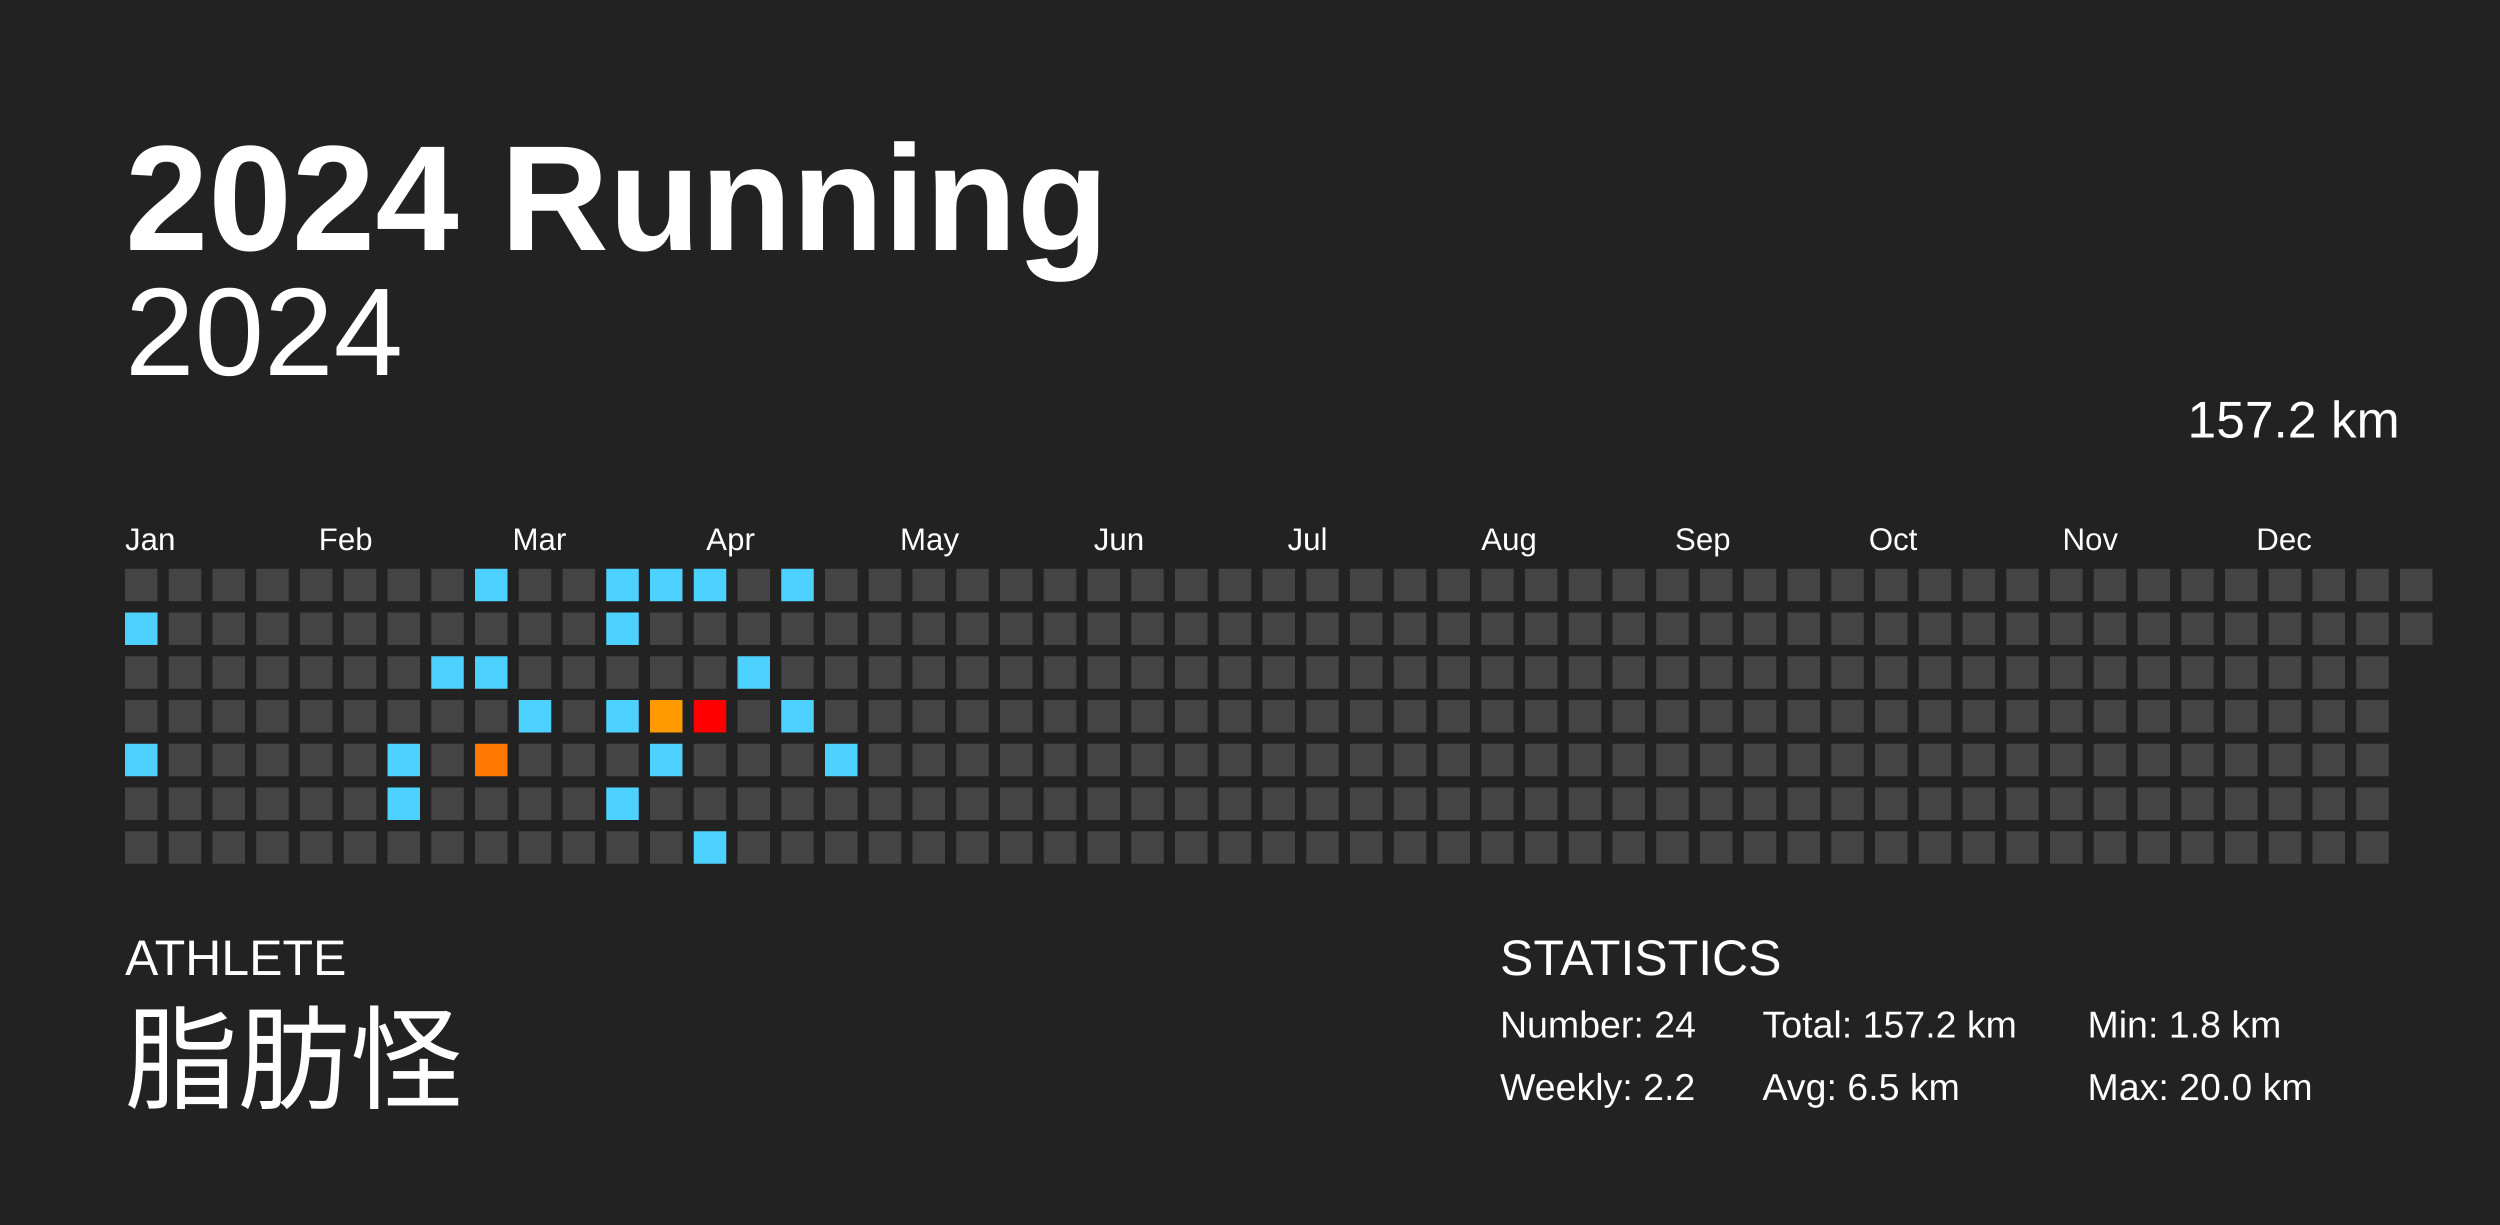
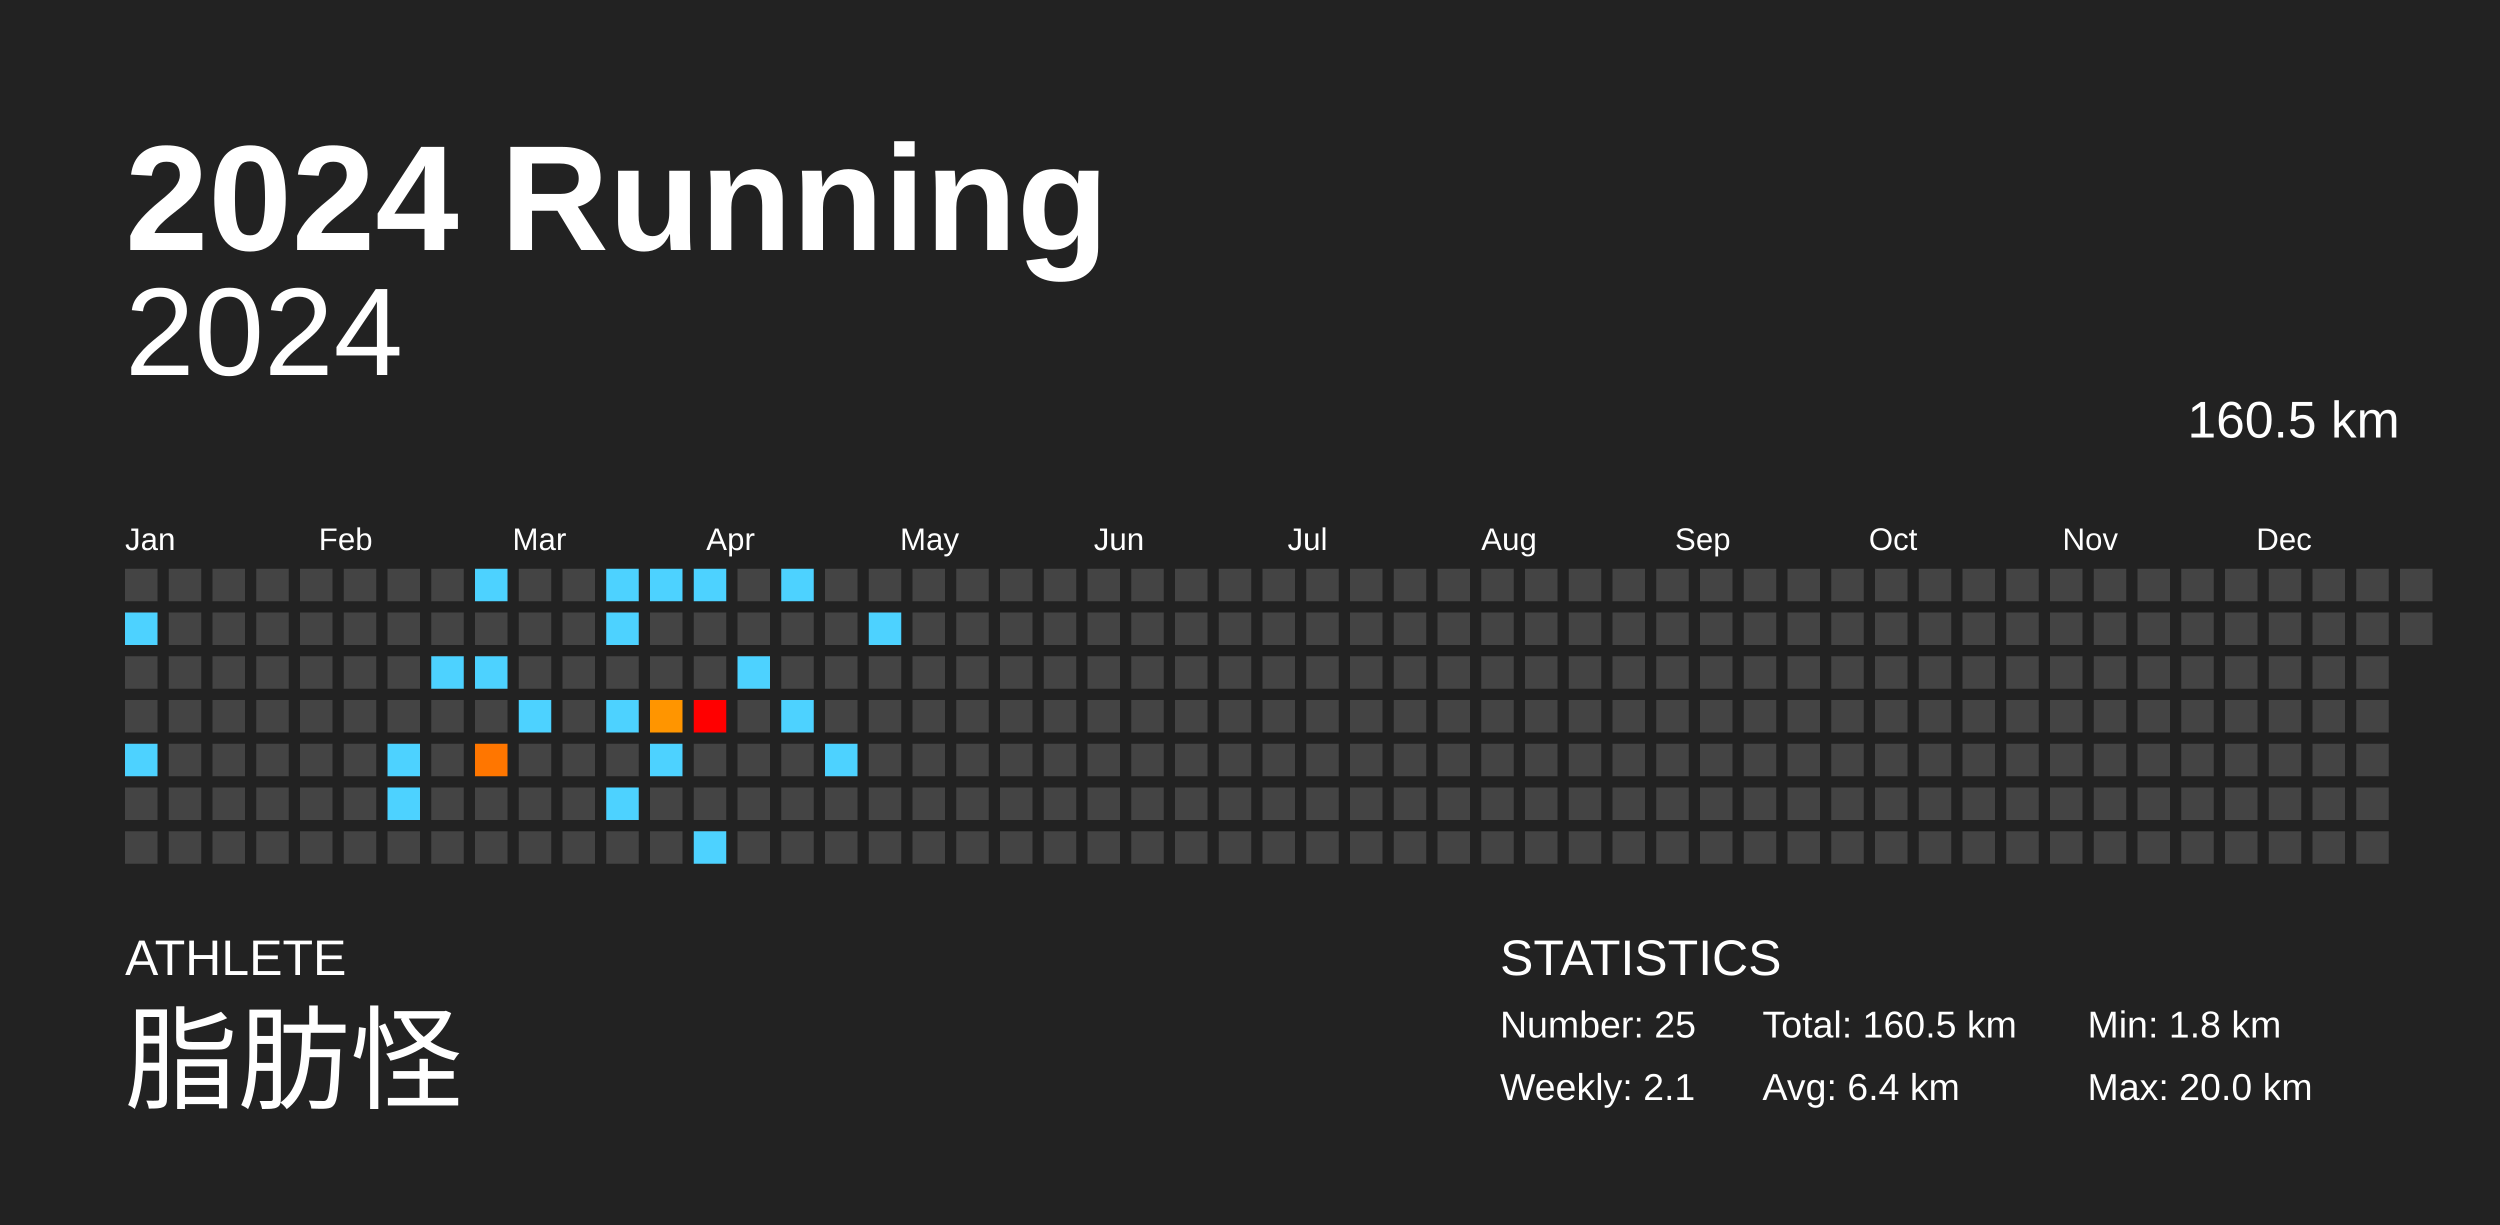
<svg xmlns="http://www.w3.org/2000/svg" baseProfile="full" height="98mm" version="1.1" viewBox="0,0,200,98" width="200mm">
  <defs />
  <rect fill="#222222" height="98" width="200" x="0" y="0" />
  <text fill="#FFFFFF" style="font-size:12px; font-family:Arial; font-weight:bold;" x="10" y="20">2024 Running</text>
  <text fill="#FFFFFF" style="font-size:4px; font-family:Arial" x="10" y="78">ATHLETE</text>
  <text fill="#FFFFFF" style="font-size:9px; font-family:Arial" x="10" y="88">脂肪怪</text>
  <text fill="#FFFFFF" style="font-size:4px; font-family:Arial" x="120" y="78">STATISTICS</text>
-   <text fill="#FFFFFF" style="font-size:3px; font-family:Arial" x="120" y="83">Number: 24</text>
-   <text fill="#FFFFFF" style="font-size:3px; font-family:Arial" x="120" y="88">Weekly: 2.2</text>
-   <text fill="#FFFFFF" style="font-size:3px; font-family:Arial" x="141" y="83">Total: 157.2 km</text>
-   <text fill="#FFFFFF" style="font-size:3px; font-family:Arial" x="141" y="88">Avg: 6.5 km</text>
+   <text fill="#FFFFFF" style="font-size:3px; font-family:Arial" x="120" y="83">Number: 25</text>
+   <text fill="#FFFFFF" style="font-size:3px; font-family:Arial" x="120" y="88">Weekly: 2.1</text>
+   <text fill="#FFFFFF" style="font-size:3px; font-family:Arial" x="141" y="83">Total: 160.5 km</text>
+   <text fill="#FFFFFF" style="font-size:3px; font-family:Arial" x="141" y="88">Avg: 6.4 km</text>
  <text fill="#FFFFFF" style="font-size:3px; font-family:Arial" x="167" y="83">Min: 1.8 km</text>
  <text fill="#FFFFFF" style="font-size:3px; font-family:Arial" x="167" y="88">Max: 20.0 km</text>
  <text alignment-baseline="hanging" fill="#FFFFFF" style="font-size:10.0px; font-family:Arial;" x="10" y="30">2024</text>
-   <text alignment-baseline="hanging" fill="#FFFFFF" style="font-size:4.125px; font-family:Arial;" x="175" y="35">157.2 km</text>
+   <text alignment-baseline="hanging" fill="#FFFFFF" style="font-size:4.125px; font-family:Arial;" x="175" y="35">160.5 km</text>
  <text fill="#FFFFFF" style="font-size:2.5px; font-family:Arial" x="10.0" y="44">Jan</text>
  <text fill="#FFFFFF" style="font-size:2.5px; font-family:Arial" x="25.5" y="44">Feb</text>
  <text fill="#FFFFFF" style="font-size:2.5px; font-family:Arial" x="41.0" y="44">Mar</text>
  <text fill="#FFFFFF" style="font-size:2.5px; font-family:Arial" x="56.5" y="44">Apr</text>
  <text fill="#FFFFFF" style="font-size:2.5px; font-family:Arial" x="72.0" y="44">May</text>
  <text fill="#FFFFFF" style="font-size:2.5px; font-family:Arial" x="87.5" y="44">Jun</text>
  <text fill="#FFFFFF" style="font-size:2.5px; font-family:Arial" x="103.0" y="44">Jul</text>
  <text fill="#FFFFFF" style="font-size:2.5px; font-family:Arial" x="118.5" y="44">Aug</text>
  <text fill="#FFFFFF" style="font-size:2.5px; font-family:Arial" x="134.0" y="44">Sep</text>
  <text fill="#FFFFFF" style="font-size:2.5px; font-family:Arial" x="149.5" y="44">Oct</text>
  <text fill="#FFFFFF" style="font-size:2.5px; font-family:Arial" x="165.0" y="44">Nov</text>
  <text fill="#FFFFFF" style="font-size:2.5px; font-family:Arial" x="180.5" y="44">Dec</text>
  <rect fill="#444444" height="2.6" width="2.6" x="10.0" y="45.5" />
  <rect fill="#4dd2ff" height="2.6" width="2.6" x="10.0" y="49.0" />
  <rect fill="#444444" height="2.6" width="2.6" x="10.0" y="52.5" />
  <rect fill="#444444" height="2.6" width="2.6" x="10.0" y="56.0" />
  <rect fill="#4dd2ff" height="2.6" width="2.6" x="10.0" y="59.5" />
  <rect fill="#444444" height="2.6" width="2.6" x="10.0" y="63.0" />
  <rect fill="#444444" height="2.6" width="2.6" x="10.0" y="66.5" />
  <rect fill="#444444" height="2.6" width="2.6" x="13.5" y="45.5" />
  <rect fill="#444444" height="2.6" width="2.6" x="13.5" y="49.0" />
  <rect fill="#444444" height="2.6" width="2.6" x="13.5" y="52.5" />
  <rect fill="#444444" height="2.6" width="2.6" x="13.5" y="56.0" />
  <rect fill="#444444" height="2.6" width="2.6" x="13.5" y="59.5" />
  <rect fill="#444444" height="2.6" width="2.6" x="13.5" y="63.0" />
  <rect fill="#444444" height="2.6" width="2.6" x="13.5" y="66.5" />
  <rect fill="#444444" height="2.6" width="2.6" x="17.0" y="45.5" />
  <rect fill="#444444" height="2.6" width="2.6" x="17.0" y="49.0" />
  <rect fill="#444444" height="2.6" width="2.6" x="17.0" y="52.5" />
  <rect fill="#444444" height="2.6" width="2.6" x="17.0" y="56.0" />
  <rect fill="#444444" height="2.6" width="2.6" x="17.0" y="59.5" />
  <rect fill="#444444" height="2.6" width="2.6" x="17.0" y="63.0" />
  <rect fill="#444444" height="2.6" width="2.6" x="17.0" y="66.5" />
  <rect fill="#444444" height="2.6" width="2.6" x="20.5" y="45.5" />
  <rect fill="#444444" height="2.6" width="2.6" x="20.5" y="49.0" />
  <rect fill="#444444" height="2.6" width="2.6" x="20.5" y="52.5" />
  <rect fill="#444444" height="2.6" width="2.6" x="20.5" y="56.0" />
  <rect fill="#444444" height="2.6" width="2.6" x="20.5" y="59.5" />
  <rect fill="#444444" height="2.6" width="2.6" x="20.5" y="63.0" />
  <rect fill="#444444" height="2.6" width="2.6" x="20.5" y="66.5" />
  <rect fill="#444444" height="2.6" width="2.6" x="24.0" y="45.5" />
  <rect fill="#444444" height="2.6" width="2.6" x="24.0" y="49.0" />
  <rect fill="#444444" height="2.6" width="2.6" x="24.0" y="52.5" />
  <rect fill="#444444" height="2.6" width="2.6" x="24.0" y="56.0" />
  <rect fill="#444444" height="2.6" width="2.6" x="24.0" y="59.5" />
  <rect fill="#444444" height="2.6" width="2.6" x="24.0" y="63.0" />
  <rect fill="#444444" height="2.6" width="2.6" x="24.0" y="66.5" />
  <rect fill="#444444" height="2.6" width="2.6" x="27.5" y="45.5" />
  <rect fill="#444444" height="2.6" width="2.6" x="27.5" y="49.0" />
  <rect fill="#444444" height="2.6" width="2.6" x="27.5" y="52.5" />
  <rect fill="#444444" height="2.6" width="2.6" x="27.5" y="56.0" />
  <rect fill="#444444" height="2.6" width="2.6" x="27.5" y="59.5" />
  <rect fill="#444444" height="2.6" width="2.6" x="27.5" y="63.0" />
  <rect fill="#444444" height="2.6" width="2.6" x="27.5" y="66.5" />
  <rect fill="#444444" height="2.6" width="2.6" x="31.0" y="45.5" />
  <rect fill="#444444" height="2.6" width="2.6" x="31.0" y="49.0" />
  <rect fill="#444444" height="2.6" width="2.6" x="31.0" y="52.5" />
  <rect fill="#444444" height="2.6" width="2.6" x="31.0" y="56.0" />
  <rect fill="#4dd2ff" height="2.6" width="2.6" x="31.0" y="59.5" />
  <rect fill="#4dd2ff" height="2.6" width="2.6" x="31.0" y="63.0" />
  <rect fill="#444444" height="2.6" width="2.6" x="31.0" y="66.5" />
  <rect fill="#444444" height="2.6" width="2.6" x="34.5" y="45.5" />
  <rect fill="#444444" height="2.6" width="2.6" x="34.5" y="49.0" />
  <rect fill="#4dd2ff" height="2.6" width="2.6" x="34.5" y="52.5" />
  <rect fill="#444444" height="2.6" width="2.6" x="34.5" y="56.0" />
  <rect fill="#444444" height="2.6" width="2.6" x="34.5" y="59.5" />
  <rect fill="#444444" height="2.6" width="2.6" x="34.5" y="63.0" />
  <rect fill="#444444" height="2.6" width="2.6" x="34.5" y="66.5" />
  <rect fill="#4dd2ff" height="2.6" width="2.6" x="38.0" y="45.5" />
  <rect fill="#444444" height="2.6" width="2.6" x="38.0" y="49.0" />
  <rect fill="#4dd2ff" height="2.6" width="2.6" x="38.0" y="52.5" />
  <rect fill="#444444" height="2.6" width="2.6" x="38.0" y="56.0" />
-   <rect fill="#ff7900" height="2.6" width="2.6" x="38.0" y="59.5" />
+   <rect fill="#ff7600" height="2.6" width="2.6" x="38.0" y="59.5" />
  <rect fill="#444444" height="2.6" width="2.6" x="38.0" y="63.0" />
  <rect fill="#444444" height="2.6" width="2.6" x="38.0" y="66.5" />
  <rect fill="#444444" height="2.6" width="2.6" x="41.5" y="45.5" />
  <rect fill="#444444" height="2.6" width="2.6" x="41.5" y="49.0" />
  <rect fill="#444444" height="2.6" width="2.6" x="41.5" y="52.5" />
  <rect fill="#4dd2ff" height="2.6" width="2.6" x="41.5" y="56.0" />
  <rect fill="#444444" height="2.6" width="2.6" x="41.5" y="59.5" />
  <rect fill="#444444" height="2.6" width="2.6" x="41.5" y="63.0" />
  <rect fill="#444444" height="2.6" width="2.6" x="41.5" y="66.5" />
  <rect fill="#444444" height="2.6" width="2.6" x="45.0" y="45.5" />
  <rect fill="#444444" height="2.6" width="2.6" x="45.0" y="49.0" />
  <rect fill="#444444" height="2.6" width="2.6" x="45.0" y="52.5" />
  <rect fill="#444444" height="2.6" width="2.6" x="45.0" y="56.0" />
  <rect fill="#444444" height="2.6" width="2.6" x="45.0" y="59.5" />
  <rect fill="#444444" height="2.6" width="2.6" x="45.0" y="63.0" />
  <rect fill="#444444" height="2.6" width="2.6" x="45.0" y="66.5" />
  <rect fill="#4dd2ff" height="2.6" width="2.6" x="48.5" y="45.5" />
  <rect fill="#4dd2ff" height="2.6" width="2.6" x="48.5" y="49.0" />
  <rect fill="#444444" height="2.6" width="2.6" x="48.5" y="52.5" />
  <rect fill="#4dd2ff" height="2.6" width="2.6" x="48.5" y="56.0" />
  <rect fill="#444444" height="2.6" width="2.6" x="48.5" y="59.5" />
  <rect fill="#4dd2ff" height="2.6" width="2.6" x="48.5" y="63.0" />
  <rect fill="#444444" height="2.6" width="2.6" x="48.5" y="66.5" />
  <rect fill="#4dd2ff" height="2.6" width="2.6" x="52.0" y="45.5" />
  <rect fill="#444444" height="2.6" width="2.6" x="52.0" y="49.0" />
  <rect fill="#444444" height="2.6" width="2.6" x="52.0" y="52.5" />
-   <rect fill="#ff9a00" height="2.6" width="2.6" x="52.0" y="56.0" />
+   <rect fill="#ff9500" height="2.6" width="2.6" x="52.0" y="56.0" />
  <rect fill="#4dd2ff" height="2.6" width="2.6" x="52.0" y="59.5" />
  <rect fill="#444444" height="2.6" width="2.6" x="52.0" y="63.0" />
  <rect fill="#444444" height="2.6" width="2.6" x="52.0" y="66.5" />
  <rect fill="#4dd2ff" height="2.6" width="2.6" x="55.5" y="45.5" />
  <rect fill="#444444" height="2.6" width="2.6" x="55.5" y="49.0" />
  <rect fill="#444444" height="2.6" width="2.6" x="55.5" y="52.5" />
  <rect fill="red" height="2.6" width="2.6" x="55.5" y="56.0" />
  <rect fill="#444444" height="2.6" width="2.6" x="55.5" y="59.5" />
  <rect fill="#444444" height="2.6" width="2.6" x="55.5" y="63.0" />
  <rect fill="#4dd2ff" height="2.6" width="2.6" x="55.5" y="66.5" />
  <rect fill="#444444" height="2.6" width="2.6" x="59.0" y="45.5" />
  <rect fill="#444444" height="2.6" width="2.6" x="59.0" y="49.0" />
  <rect fill="#4dd2ff" height="2.6" width="2.6" x="59.0" y="52.5" />
  <rect fill="#444444" height="2.6" width="2.6" x="59.0" y="56.0" />
  <rect fill="#444444" height="2.6" width="2.6" x="59.0" y="59.5" />
  <rect fill="#444444" height="2.6" width="2.6" x="59.0" y="63.0" />
  <rect fill="#444444" height="2.6" width="2.6" x="59.0" y="66.5" />
  <rect fill="#4dd2ff" height="2.6" width="2.6" x="62.5" y="45.5" />
  <rect fill="#444444" height="2.6" width="2.6" x="62.5" y="49.0" />
  <rect fill="#444444" height="2.6" width="2.6" x="62.5" y="52.5" />
  <rect fill="#4dd2ff" height="2.6" width="2.6" x="62.5" y="56.0" />
  <rect fill="#444444" height="2.6" width="2.6" x="62.5" y="59.5" />
  <rect fill="#444444" height="2.6" width="2.6" x="62.5" y="63.0" />
  <rect fill="#444444" height="2.6" width="2.6" x="62.5" y="66.5" />
  <rect fill="#444444" height="2.6" width="2.6" x="66.0" y="45.5" />
  <rect fill="#444444" height="2.6" width="2.6" x="66.0" y="49.0" />
  <rect fill="#444444" height="2.6" width="2.6" x="66.0" y="52.5" />
  <rect fill="#444444" height="2.6" width="2.6" x="66.0" y="56.0" />
  <rect fill="#4dd2ff" height="2.6" width="2.6" x="66.0" y="59.5" />
  <rect fill="#444444" height="2.6" width="2.6" x="66.0" y="63.0" />
  <rect fill="#444444" height="2.6" width="2.6" x="66.0" y="66.5" />
  <rect fill="#444444" height="2.6" width="2.6" x="69.5" y="45.5" />
-   <rect fill="#444444" height="2.6" width="2.6" x="69.5" y="49.0" />
+   <rect fill="#4dd2ff" height="2.6" width="2.6" x="69.5" y="49.0" />
  <rect fill="#444444" height="2.6" width="2.6" x="69.5" y="52.5" />
  <rect fill="#444444" height="2.6" width="2.6" x="69.5" y="56.0" />
  <rect fill="#444444" height="2.6" width="2.6" x="69.5" y="59.5" />
  <rect fill="#444444" height="2.6" width="2.6" x="69.5" y="63.0" />
  <rect fill="#444444" height="2.6" width="2.6" x="69.5" y="66.5" />
  <rect fill="#444444" height="2.6" width="2.6" x="73.0" y="45.5" />
  <rect fill="#444444" height="2.6" width="2.6" x="73.0" y="49.0" />
  <rect fill="#444444" height="2.6" width="2.6" x="73.0" y="52.5" />
  <rect fill="#444444" height="2.6" width="2.6" x="73.0" y="56.0" />
  <rect fill="#444444" height="2.6" width="2.6" x="73.0" y="59.5" />
  <rect fill="#444444" height="2.6" width="2.6" x="73.0" y="63.0" />
  <rect fill="#444444" height="2.6" width="2.6" x="73.0" y="66.5" />
  <rect fill="#444444" height="2.6" width="2.6" x="76.5" y="45.5" />
  <rect fill="#444444" height="2.6" width="2.6" x="76.5" y="49.0" />
  <rect fill="#444444" height="2.6" width="2.6" x="76.5" y="52.5" />
  <rect fill="#444444" height="2.6" width="2.6" x="76.5" y="56.0" />
  <rect fill="#444444" height="2.6" width="2.6" x="76.5" y="59.5" />
  <rect fill="#444444" height="2.6" width="2.6" x="76.5" y="63.0" />
  <rect fill="#444444" height="2.6" width="2.6" x="76.5" y="66.5" />
  <rect fill="#444444" height="2.6" width="2.6" x="80.0" y="45.5" />
  <rect fill="#444444" height="2.6" width="2.6" x="80.0" y="49.0" />
  <rect fill="#444444" height="2.6" width="2.6" x="80.0" y="52.5" />
  <rect fill="#444444" height="2.6" width="2.6" x="80.0" y="56.0" />
  <rect fill="#444444" height="2.6" width="2.6" x="80.0" y="59.5" />
  <rect fill="#444444" height="2.6" width="2.6" x="80.0" y="63.0" />
  <rect fill="#444444" height="2.6" width="2.6" x="80.0" y="66.5" />
  <rect fill="#444444" height="2.6" width="2.6" x="83.5" y="45.5" />
  <rect fill="#444444" height="2.6" width="2.6" x="83.5" y="49.0" />
  <rect fill="#444444" height="2.6" width="2.6" x="83.5" y="52.5" />
  <rect fill="#444444" height="2.6" width="2.6" x="83.5" y="56.0" />
  <rect fill="#444444" height="2.6" width="2.6" x="83.5" y="59.5" />
  <rect fill="#444444" height="2.6" width="2.6" x="83.5" y="63.0" />
  <rect fill="#444444" height="2.6" width="2.6" x="83.5" y="66.5" />
  <rect fill="#444444" height="2.6" width="2.6" x="87.0" y="45.5" />
  <rect fill="#444444" height="2.6" width="2.6" x="87.0" y="49.0" />
  <rect fill="#444444" height="2.6" width="2.6" x="87.0" y="52.5" />
  <rect fill="#444444" height="2.6" width="2.6" x="87.0" y="56.0" />
  <rect fill="#444444" height="2.6" width="2.6" x="87.0" y="59.5" />
  <rect fill="#444444" height="2.6" width="2.6" x="87.0" y="63.0" />
  <rect fill="#444444" height="2.6" width="2.6" x="87.0" y="66.5" />
  <rect fill="#444444" height="2.6" width="2.6" x="90.5" y="45.5" />
  <rect fill="#444444" height="2.6" width="2.6" x="90.5" y="49.0" />
  <rect fill="#444444" height="2.6" width="2.6" x="90.5" y="52.5" />
  <rect fill="#444444" height="2.6" width="2.6" x="90.5" y="56.0" />
  <rect fill="#444444" height="2.6" width="2.6" x="90.5" y="59.5" />
  <rect fill="#444444" height="2.6" width="2.6" x="90.5" y="63.0" />
  <rect fill="#444444" height="2.6" width="2.6" x="90.5" y="66.5" />
  <rect fill="#444444" height="2.6" width="2.6" x="94.0" y="45.5" />
  <rect fill="#444444" height="2.6" width="2.6" x="94.0" y="49.0" />
  <rect fill="#444444" height="2.6" width="2.6" x="94.0" y="52.5" />
  <rect fill="#444444" height="2.6" width="2.6" x="94.0" y="56.0" />
  <rect fill="#444444" height="2.6" width="2.6" x="94.0" y="59.5" />
  <rect fill="#444444" height="2.6" width="2.6" x="94.0" y="63.0" />
  <rect fill="#444444" height="2.6" width="2.6" x="94.0" y="66.5" />
  <rect fill="#444444" height="2.6" width="2.6" x="97.5" y="45.5" />
  <rect fill="#444444" height="2.6" width="2.6" x="97.5" y="49.0" />
  <rect fill="#444444" height="2.6" width="2.6" x="97.5" y="52.5" />
  <rect fill="#444444" height="2.6" width="2.6" x="97.5" y="56.0" />
  <rect fill="#444444" height="2.6" width="2.6" x="97.5" y="59.5" />
  <rect fill="#444444" height="2.6" width="2.6" x="97.5" y="63.0" />
  <rect fill="#444444" height="2.6" width="2.6" x="97.5" y="66.5" />
  <rect fill="#444444" height="2.6" width="2.6" x="101.0" y="45.5" />
  <rect fill="#444444" height="2.6" width="2.6" x="101.0" y="49.0" />
  <rect fill="#444444" height="2.6" width="2.6" x="101.0" y="52.5" />
  <rect fill="#444444" height="2.6" width="2.6" x="101.0" y="56.0" />
  <rect fill="#444444" height="2.6" width="2.6" x="101.0" y="59.5" />
  <rect fill="#444444" height="2.6" width="2.6" x="101.0" y="63.0" />
  <rect fill="#444444" height="2.6" width="2.6" x="101.0" y="66.5" />
  <rect fill="#444444" height="2.6" width="2.6" x="104.5" y="45.5" />
  <rect fill="#444444" height="2.6" width="2.6" x="104.5" y="49.0" />
  <rect fill="#444444" height="2.6" width="2.6" x="104.5" y="52.5" />
  <rect fill="#444444" height="2.6" width="2.6" x="104.5" y="56.0" />
  <rect fill="#444444" height="2.6" width="2.6" x="104.5" y="59.5" />
  <rect fill="#444444" height="2.6" width="2.6" x="104.5" y="63.0" />
  <rect fill="#444444" height="2.6" width="2.6" x="104.5" y="66.5" />
  <rect fill="#444444" height="2.6" width="2.6" x="108.0" y="45.5" />
  <rect fill="#444444" height="2.6" width="2.6" x="108.0" y="49.0" />
  <rect fill="#444444" height="2.6" width="2.6" x="108.0" y="52.5" />
  <rect fill="#444444" height="2.6" width="2.6" x="108.0" y="56.0" />
  <rect fill="#444444" height="2.6" width="2.6" x="108.0" y="59.5" />
  <rect fill="#444444" height="2.6" width="2.6" x="108.0" y="63.0" />
  <rect fill="#444444" height="2.6" width="2.6" x="108.0" y="66.5" />
  <rect fill="#444444" height="2.6" width="2.6" x="111.5" y="45.5" />
  <rect fill="#444444" height="2.6" width="2.6" x="111.5" y="49.0" />
  <rect fill="#444444" height="2.6" width="2.6" x="111.5" y="52.5" />
  <rect fill="#444444" height="2.6" width="2.6" x="111.5" y="56.0" />
  <rect fill="#444444" height="2.6" width="2.6" x="111.5" y="59.5" />
  <rect fill="#444444" height="2.6" width="2.6" x="111.5" y="63.0" />
  <rect fill="#444444" height="2.6" width="2.6" x="111.5" y="66.5" />
  <rect fill="#444444" height="2.6" width="2.6" x="115.0" y="45.5" />
  <rect fill="#444444" height="2.6" width="2.6" x="115.0" y="49.0" />
  <rect fill="#444444" height="2.6" width="2.6" x="115.0" y="52.5" />
  <rect fill="#444444" height="2.6" width="2.6" x="115.0" y="56.0" />
  <rect fill="#444444" height="2.6" width="2.6" x="115.0" y="59.5" />
  <rect fill="#444444" height="2.6" width="2.6" x="115.0" y="63.0" />
  <rect fill="#444444" height="2.6" width="2.6" x="115.0" y="66.5" />
  <rect fill="#444444" height="2.6" width="2.6" x="118.5" y="45.5" />
  <rect fill="#444444" height="2.6" width="2.6" x="118.5" y="49.0" />
  <rect fill="#444444" height="2.6" width="2.6" x="118.5" y="52.5" />
  <rect fill="#444444" height="2.6" width="2.6" x="118.5" y="56.0" />
  <rect fill="#444444" height="2.6" width="2.6" x="118.5" y="59.5" />
  <rect fill="#444444" height="2.6" width="2.6" x="118.5" y="63.0" />
  <rect fill="#444444" height="2.6" width="2.6" x="118.5" y="66.5" />
  <rect fill="#444444" height="2.6" width="2.6" x="122.0" y="45.5" />
  <rect fill="#444444" height="2.6" width="2.6" x="122.0" y="49.0" />
  <rect fill="#444444" height="2.6" width="2.6" x="122.0" y="52.5" />
  <rect fill="#444444" height="2.6" width="2.6" x="122.0" y="56.0" />
  <rect fill="#444444" height="2.6" width="2.6" x="122.0" y="59.5" />
  <rect fill="#444444" height="2.6" width="2.6" x="122.0" y="63.0" />
  <rect fill="#444444" height="2.6" width="2.6" x="122.0" y="66.5" />
  <rect fill="#444444" height="2.6" width="2.6" x="125.5" y="45.5" />
  <rect fill="#444444" height="2.6" width="2.6" x="125.5" y="49.0" />
  <rect fill="#444444" height="2.6" width="2.6" x="125.5" y="52.5" />
  <rect fill="#444444" height="2.6" width="2.6" x="125.5" y="56.0" />
  <rect fill="#444444" height="2.6" width="2.6" x="125.5" y="59.5" />
  <rect fill="#444444" height="2.6" width="2.6" x="125.5" y="63.0" />
  <rect fill="#444444" height="2.6" width="2.6" x="125.5" y="66.5" />
  <rect fill="#444444" height="2.6" width="2.6" x="129.0" y="45.5" />
  <rect fill="#444444" height="2.6" width="2.6" x="129.0" y="49.0" />
  <rect fill="#444444" height="2.6" width="2.6" x="129.0" y="52.5" />
  <rect fill="#444444" height="2.6" width="2.6" x="129.0" y="56.0" />
  <rect fill="#444444" height="2.6" width="2.6" x="129.0" y="59.5" />
  <rect fill="#444444" height="2.6" width="2.6" x="129.0" y="63.0" />
  <rect fill="#444444" height="2.6" width="2.6" x="129.0" y="66.5" />
  <rect fill="#444444" height="2.6" width="2.6" x="132.5" y="45.5" />
  <rect fill="#444444" height="2.6" width="2.6" x="132.5" y="49.0" />
  <rect fill="#444444" height="2.6" width="2.6" x="132.5" y="52.5" />
  <rect fill="#444444" height="2.6" width="2.6" x="132.5" y="56.0" />
  <rect fill="#444444" height="2.6" width="2.6" x="132.5" y="59.5" />
  <rect fill="#444444" height="2.6" width="2.6" x="132.5" y="63.0" />
  <rect fill="#444444" height="2.6" width="2.6" x="132.5" y="66.5" />
  <rect fill="#444444" height="2.6" width="2.6" x="136.0" y="45.5" />
  <rect fill="#444444" height="2.6" width="2.6" x="136.0" y="49.0" />
  <rect fill="#444444" height="2.6" width="2.6" x="136.0" y="52.5" />
  <rect fill="#444444" height="2.6" width="2.6" x="136.0" y="56.0" />
  <rect fill="#444444" height="2.6" width="2.6" x="136.0" y="59.5" />
  <rect fill="#444444" height="2.6" width="2.6" x="136.0" y="63.0" />
  <rect fill="#444444" height="2.6" width="2.6" x="136.0" y="66.5" />
  <rect fill="#444444" height="2.6" width="2.6" x="139.5" y="45.5" />
  <rect fill="#444444" height="2.6" width="2.6" x="139.5" y="49.0" />
  <rect fill="#444444" height="2.6" width="2.6" x="139.5" y="52.5" />
  <rect fill="#444444" height="2.6" width="2.6" x="139.5" y="56.0" />
  <rect fill="#444444" height="2.6" width="2.6" x="139.5" y="59.5" />
  <rect fill="#444444" height="2.6" width="2.6" x="139.5" y="63.0" />
  <rect fill="#444444" height="2.6" width="2.6" x="139.5" y="66.5" />
  <rect fill="#444444" height="2.6" width="2.6" x="143.0" y="45.5" />
  <rect fill="#444444" height="2.6" width="2.6" x="143.0" y="49.0" />
  <rect fill="#444444" height="2.6" width="2.6" x="143.0" y="52.5" />
  <rect fill="#444444" height="2.6" width="2.6" x="143.0" y="56.0" />
  <rect fill="#444444" height="2.6" width="2.6" x="143.0" y="59.5" />
  <rect fill="#444444" height="2.6" width="2.6" x="143.0" y="63.0" />
  <rect fill="#444444" height="2.6" width="2.6" x="143.0" y="66.5" />
  <rect fill="#444444" height="2.6" width="2.6" x="146.5" y="45.5" />
  <rect fill="#444444" height="2.6" width="2.6" x="146.5" y="49.0" />
  <rect fill="#444444" height="2.6" width="2.6" x="146.5" y="52.5" />
  <rect fill="#444444" height="2.6" width="2.6" x="146.5" y="56.0" />
  <rect fill="#444444" height="2.6" width="2.6" x="146.5" y="59.5" />
  <rect fill="#444444" height="2.6" width="2.6" x="146.5" y="63.0" />
  <rect fill="#444444" height="2.6" width="2.6" x="146.5" y="66.5" />
  <rect fill="#444444" height="2.6" width="2.6" x="150.0" y="45.5" />
  <rect fill="#444444" height="2.6" width="2.6" x="150.0" y="49.0" />
  <rect fill="#444444" height="2.6" width="2.6" x="150.0" y="52.5" />
  <rect fill="#444444" height="2.6" width="2.6" x="150.0" y="56.0" />
  <rect fill="#444444" height="2.6" width="2.6" x="150.0" y="59.5" />
  <rect fill="#444444" height="2.6" width="2.6" x="150.0" y="63.0" />
  <rect fill="#444444" height="2.6" width="2.6" x="150.0" y="66.5" />
  <rect fill="#444444" height="2.6" width="2.6" x="153.5" y="45.5" />
  <rect fill="#444444" height="2.6" width="2.6" x="153.5" y="49.0" />
  <rect fill="#444444" height="2.6" width="2.6" x="153.5" y="52.5" />
  <rect fill="#444444" height="2.6" width="2.6" x="153.5" y="56.0" />
  <rect fill="#444444" height="2.6" width="2.6" x="153.5" y="59.5" />
  <rect fill="#444444" height="2.6" width="2.6" x="153.5" y="63.0" />
  <rect fill="#444444" height="2.6" width="2.6" x="153.5" y="66.5" />
  <rect fill="#444444" height="2.6" width="2.6" x="157.0" y="45.5" />
  <rect fill="#444444" height="2.6" width="2.6" x="157.0" y="49.0" />
  <rect fill="#444444" height="2.6" width="2.6" x="157.0" y="52.5" />
  <rect fill="#444444" height="2.6" width="2.6" x="157.0" y="56.0" />
  <rect fill="#444444" height="2.6" width="2.6" x="157.0" y="59.5" />
  <rect fill="#444444" height="2.6" width="2.6" x="157.0" y="63.0" />
  <rect fill="#444444" height="2.6" width="2.6" x="157.0" y="66.5" />
  <rect fill="#444444" height="2.6" width="2.6" x="160.5" y="45.5" />
  <rect fill="#444444" height="2.6" width="2.6" x="160.5" y="49.0" />
  <rect fill="#444444" height="2.6" width="2.6" x="160.5" y="52.5" />
  <rect fill="#444444" height="2.6" width="2.6" x="160.5" y="56.0" />
  <rect fill="#444444" height="2.6" width="2.6" x="160.5" y="59.5" />
  <rect fill="#444444" height="2.6" width="2.6" x="160.5" y="63.0" />
  <rect fill="#444444" height="2.6" width="2.6" x="160.5" y="66.5" />
  <rect fill="#444444" height="2.6" width="2.6" x="164.0" y="45.5" />
  <rect fill="#444444" height="2.6" width="2.6" x="164.0" y="49.0" />
  <rect fill="#444444" height="2.6" width="2.6" x="164.0" y="52.5" />
  <rect fill="#444444" height="2.6" width="2.6" x="164.0" y="56.0" />
  <rect fill="#444444" height="2.6" width="2.6" x="164.0" y="59.5" />
  <rect fill="#444444" height="2.6" width="2.6" x="164.0" y="63.0" />
  <rect fill="#444444" height="2.6" width="2.6" x="164.0" y="66.5" />
  <rect fill="#444444" height="2.6" width="2.6" x="167.5" y="45.5" />
  <rect fill="#444444" height="2.6" width="2.6" x="167.5" y="49.0" />
  <rect fill="#444444" height="2.6" width="2.6" x="167.5" y="52.5" />
  <rect fill="#444444" height="2.6" width="2.6" x="167.5" y="56.0" />
  <rect fill="#444444" height="2.6" width="2.6" x="167.5" y="59.5" />
  <rect fill="#444444" height="2.6" width="2.6" x="167.5" y="63.0" />
  <rect fill="#444444" height="2.6" width="2.6" x="167.5" y="66.5" />
  <rect fill="#444444" height="2.6" width="2.6" x="171.0" y="45.5" />
  <rect fill="#444444" height="2.6" width="2.6" x="171.0" y="49.0" />
  <rect fill="#444444" height="2.6" width="2.6" x="171.0" y="52.5" />
  <rect fill="#444444" height="2.6" width="2.6" x="171.0" y="56.0" />
  <rect fill="#444444" height="2.6" width="2.6" x="171.0" y="59.5" />
  <rect fill="#444444" height="2.6" width="2.6" x="171.0" y="63.0" />
  <rect fill="#444444" height="2.6" width="2.6" x="171.0" y="66.5" />
  <rect fill="#444444" height="2.6" width="2.6" x="174.5" y="45.5" />
  <rect fill="#444444" height="2.6" width="2.6" x="174.5" y="49.0" />
  <rect fill="#444444" height="2.6" width="2.6" x="174.5" y="52.5" />
  <rect fill="#444444" height="2.6" width="2.6" x="174.5" y="56.0" />
  <rect fill="#444444" height="2.6" width="2.6" x="174.5" y="59.5" />
  <rect fill="#444444" height="2.6" width="2.6" x="174.5" y="63.0" />
  <rect fill="#444444" height="2.6" width="2.6" x="174.5" y="66.5" />
  <rect fill="#444444" height="2.6" width="2.6" x="178.0" y="45.5" />
  <rect fill="#444444" height="2.6" width="2.6" x="178.0" y="49.0" />
  <rect fill="#444444" height="2.6" width="2.6" x="178.0" y="52.5" />
  <rect fill="#444444" height="2.6" width="2.6" x="178.0" y="56.0" />
  <rect fill="#444444" height="2.6" width="2.6" x="178.0" y="59.5" />
  <rect fill="#444444" height="2.6" width="2.6" x="178.0" y="63.0" />
  <rect fill="#444444" height="2.6" width="2.6" x="178.0" y="66.5" />
  <rect fill="#444444" height="2.6" width="2.6" x="181.5" y="45.5" />
  <rect fill="#444444" height="2.6" width="2.6" x="181.5" y="49.0" />
  <rect fill="#444444" height="2.6" width="2.6" x="181.5" y="52.5" />
  <rect fill="#444444" height="2.6" width="2.6" x="181.5" y="56.0" />
  <rect fill="#444444" height="2.6" width="2.6" x="181.5" y="59.5" />
  <rect fill="#444444" height="2.6" width="2.6" x="181.5" y="63.0" />
  <rect fill="#444444" height="2.6" width="2.6" x="181.5" y="66.5" />
  <rect fill="#444444" height="2.6" width="2.6" x="185.0" y="45.5" />
  <rect fill="#444444" height="2.6" width="2.6" x="185.0" y="49.0" />
  <rect fill="#444444" height="2.6" width="2.6" x="185.0" y="52.5" />
  <rect fill="#444444" height="2.6" width="2.6" x="185.0" y="56.0" />
  <rect fill="#444444" height="2.6" width="2.6" x="185.0" y="59.5" />
  <rect fill="#444444" height="2.6" width="2.6" x="185.0" y="63.0" />
  <rect fill="#444444" height="2.6" width="2.6" x="185.0" y="66.5" />
  <rect fill="#444444" height="2.6" width="2.6" x="188.5" y="45.5" />
  <rect fill="#444444" height="2.6" width="2.6" x="188.5" y="49.0" />
  <rect fill="#444444" height="2.6" width="2.6" x="188.5" y="52.5" />
  <rect fill="#444444" height="2.6" width="2.6" x="188.5" y="56.0" />
  <rect fill="#444444" height="2.6" width="2.6" x="188.5" y="59.5" />
  <rect fill="#444444" height="2.6" width="2.6" x="188.5" y="63.0" />
  <rect fill="#444444" height="2.6" width="2.6" x="188.5" y="66.5" />
  <rect fill="#444444" height="2.6" width="2.6" x="192.0" y="45.5" />
  <rect fill="#444444" height="2.6" width="2.6" x="192.0" y="49.0" />
</svg>
